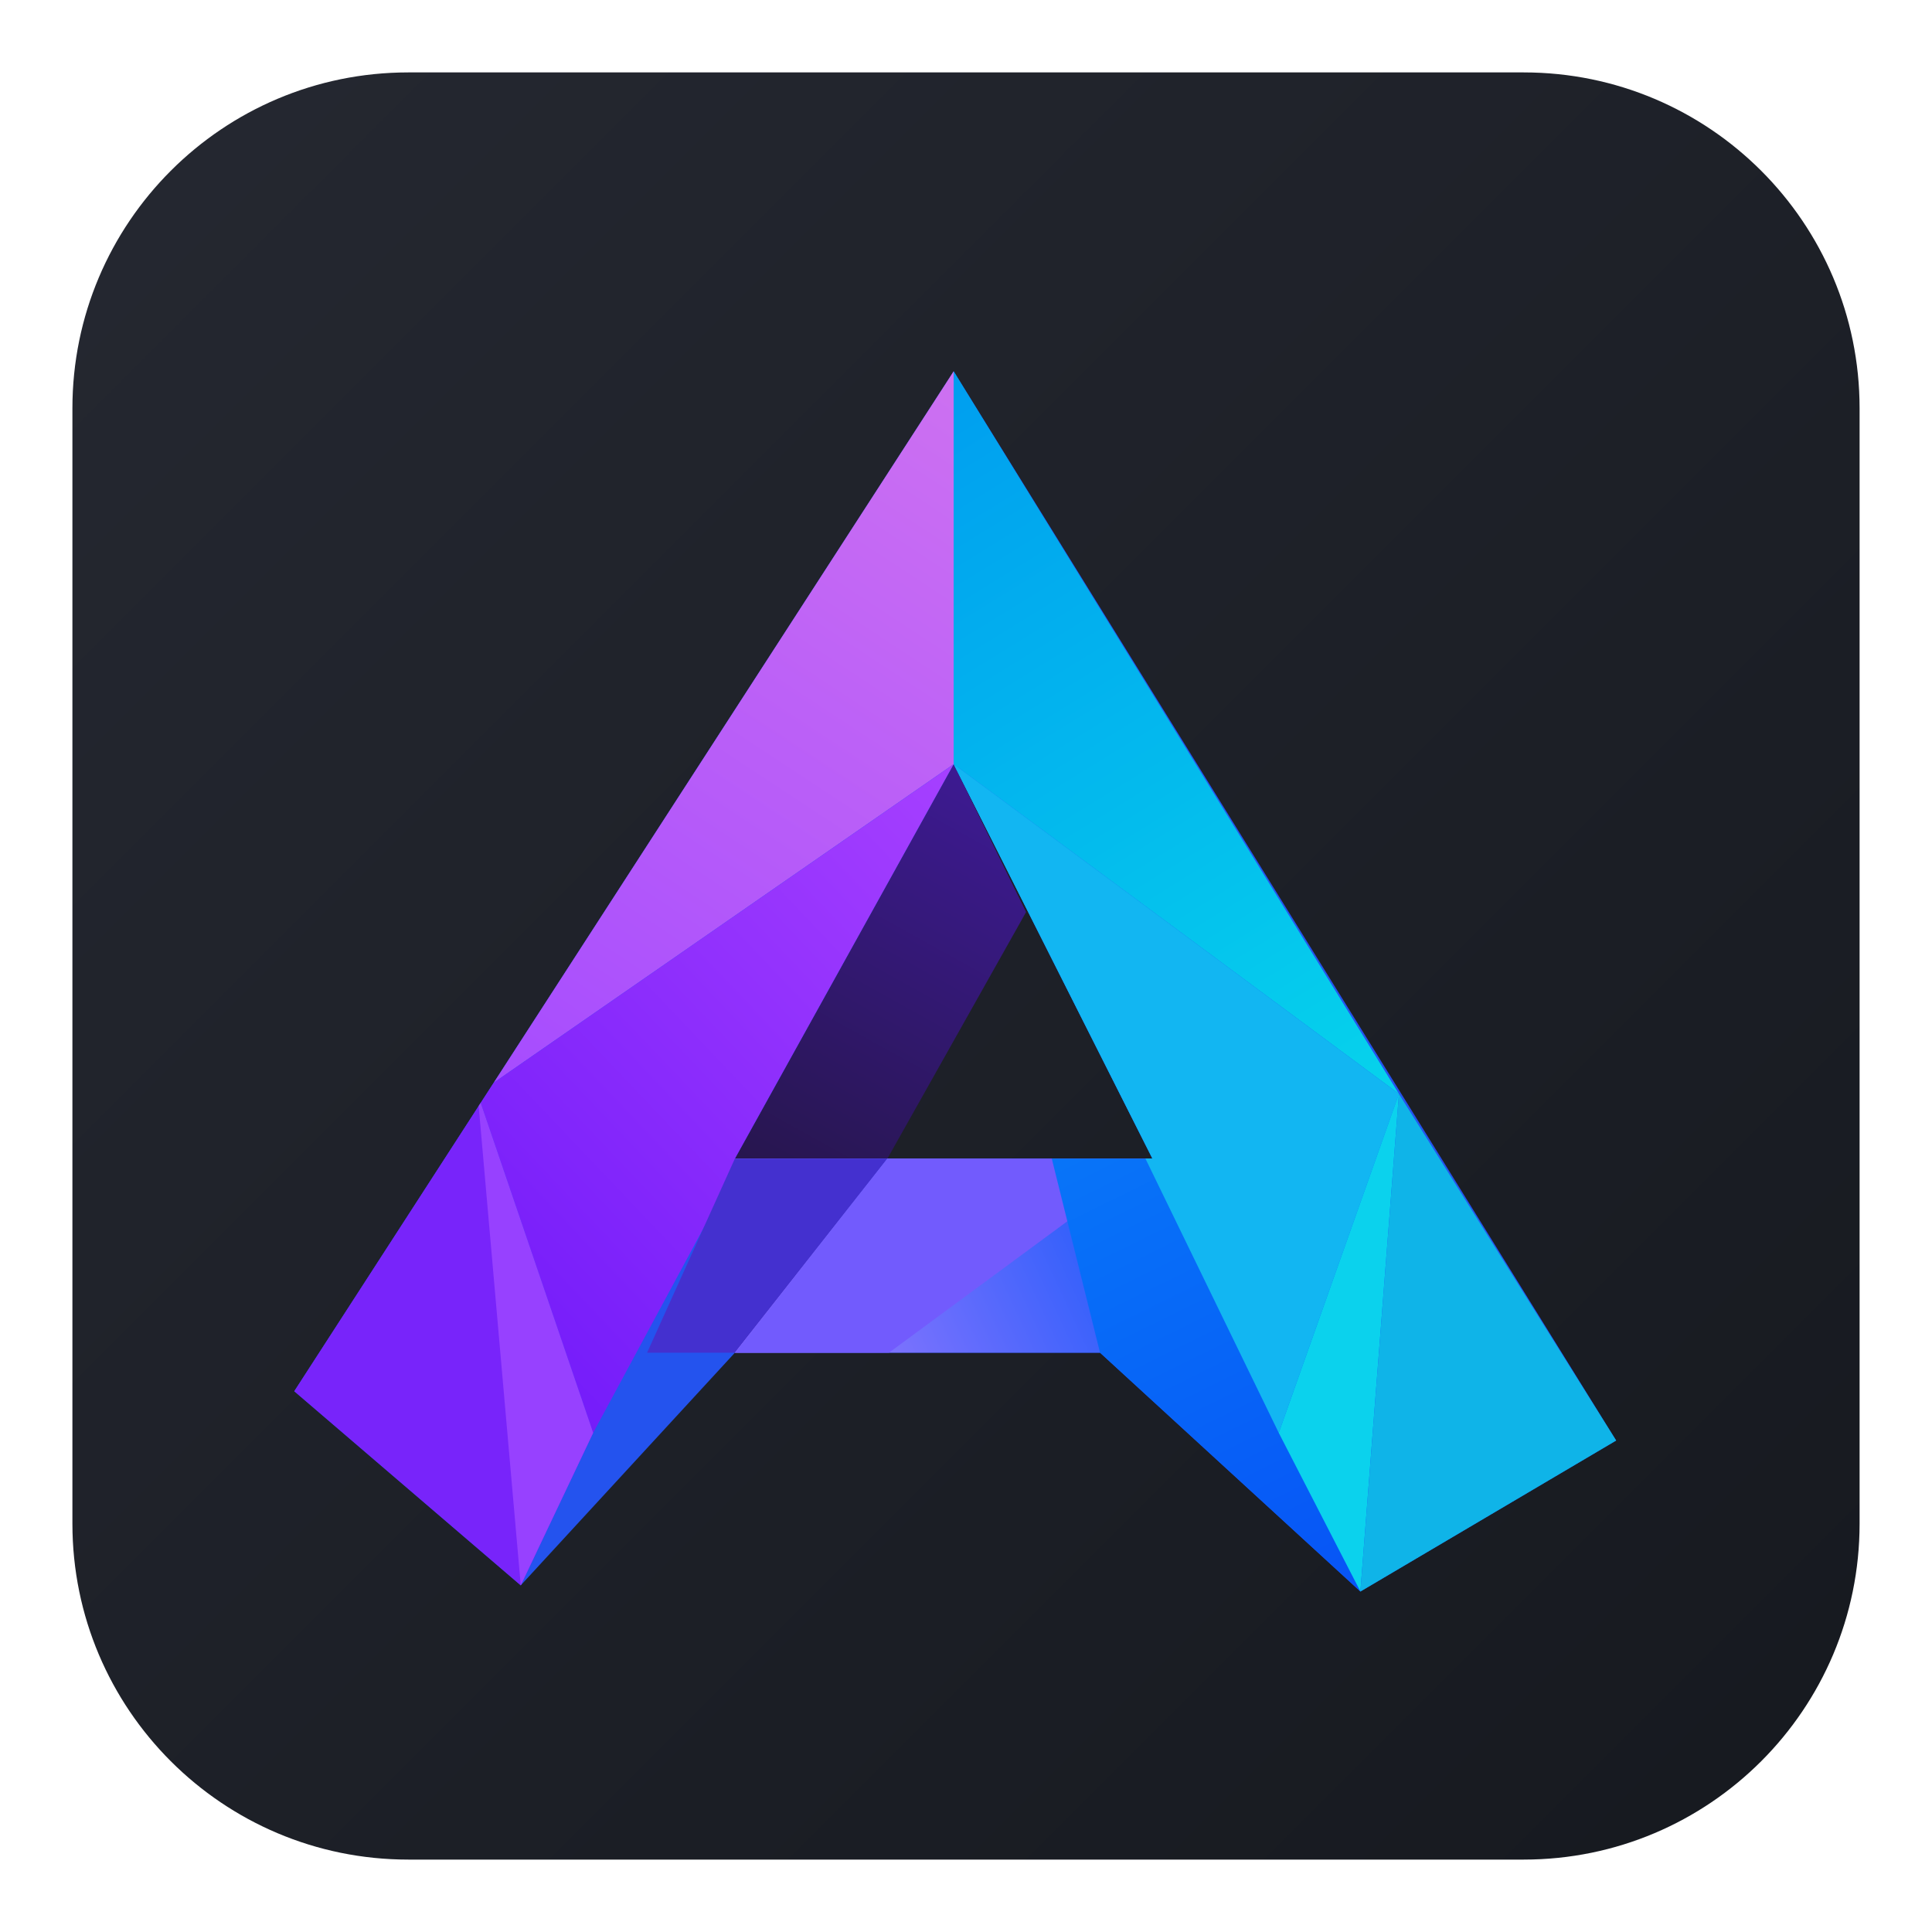
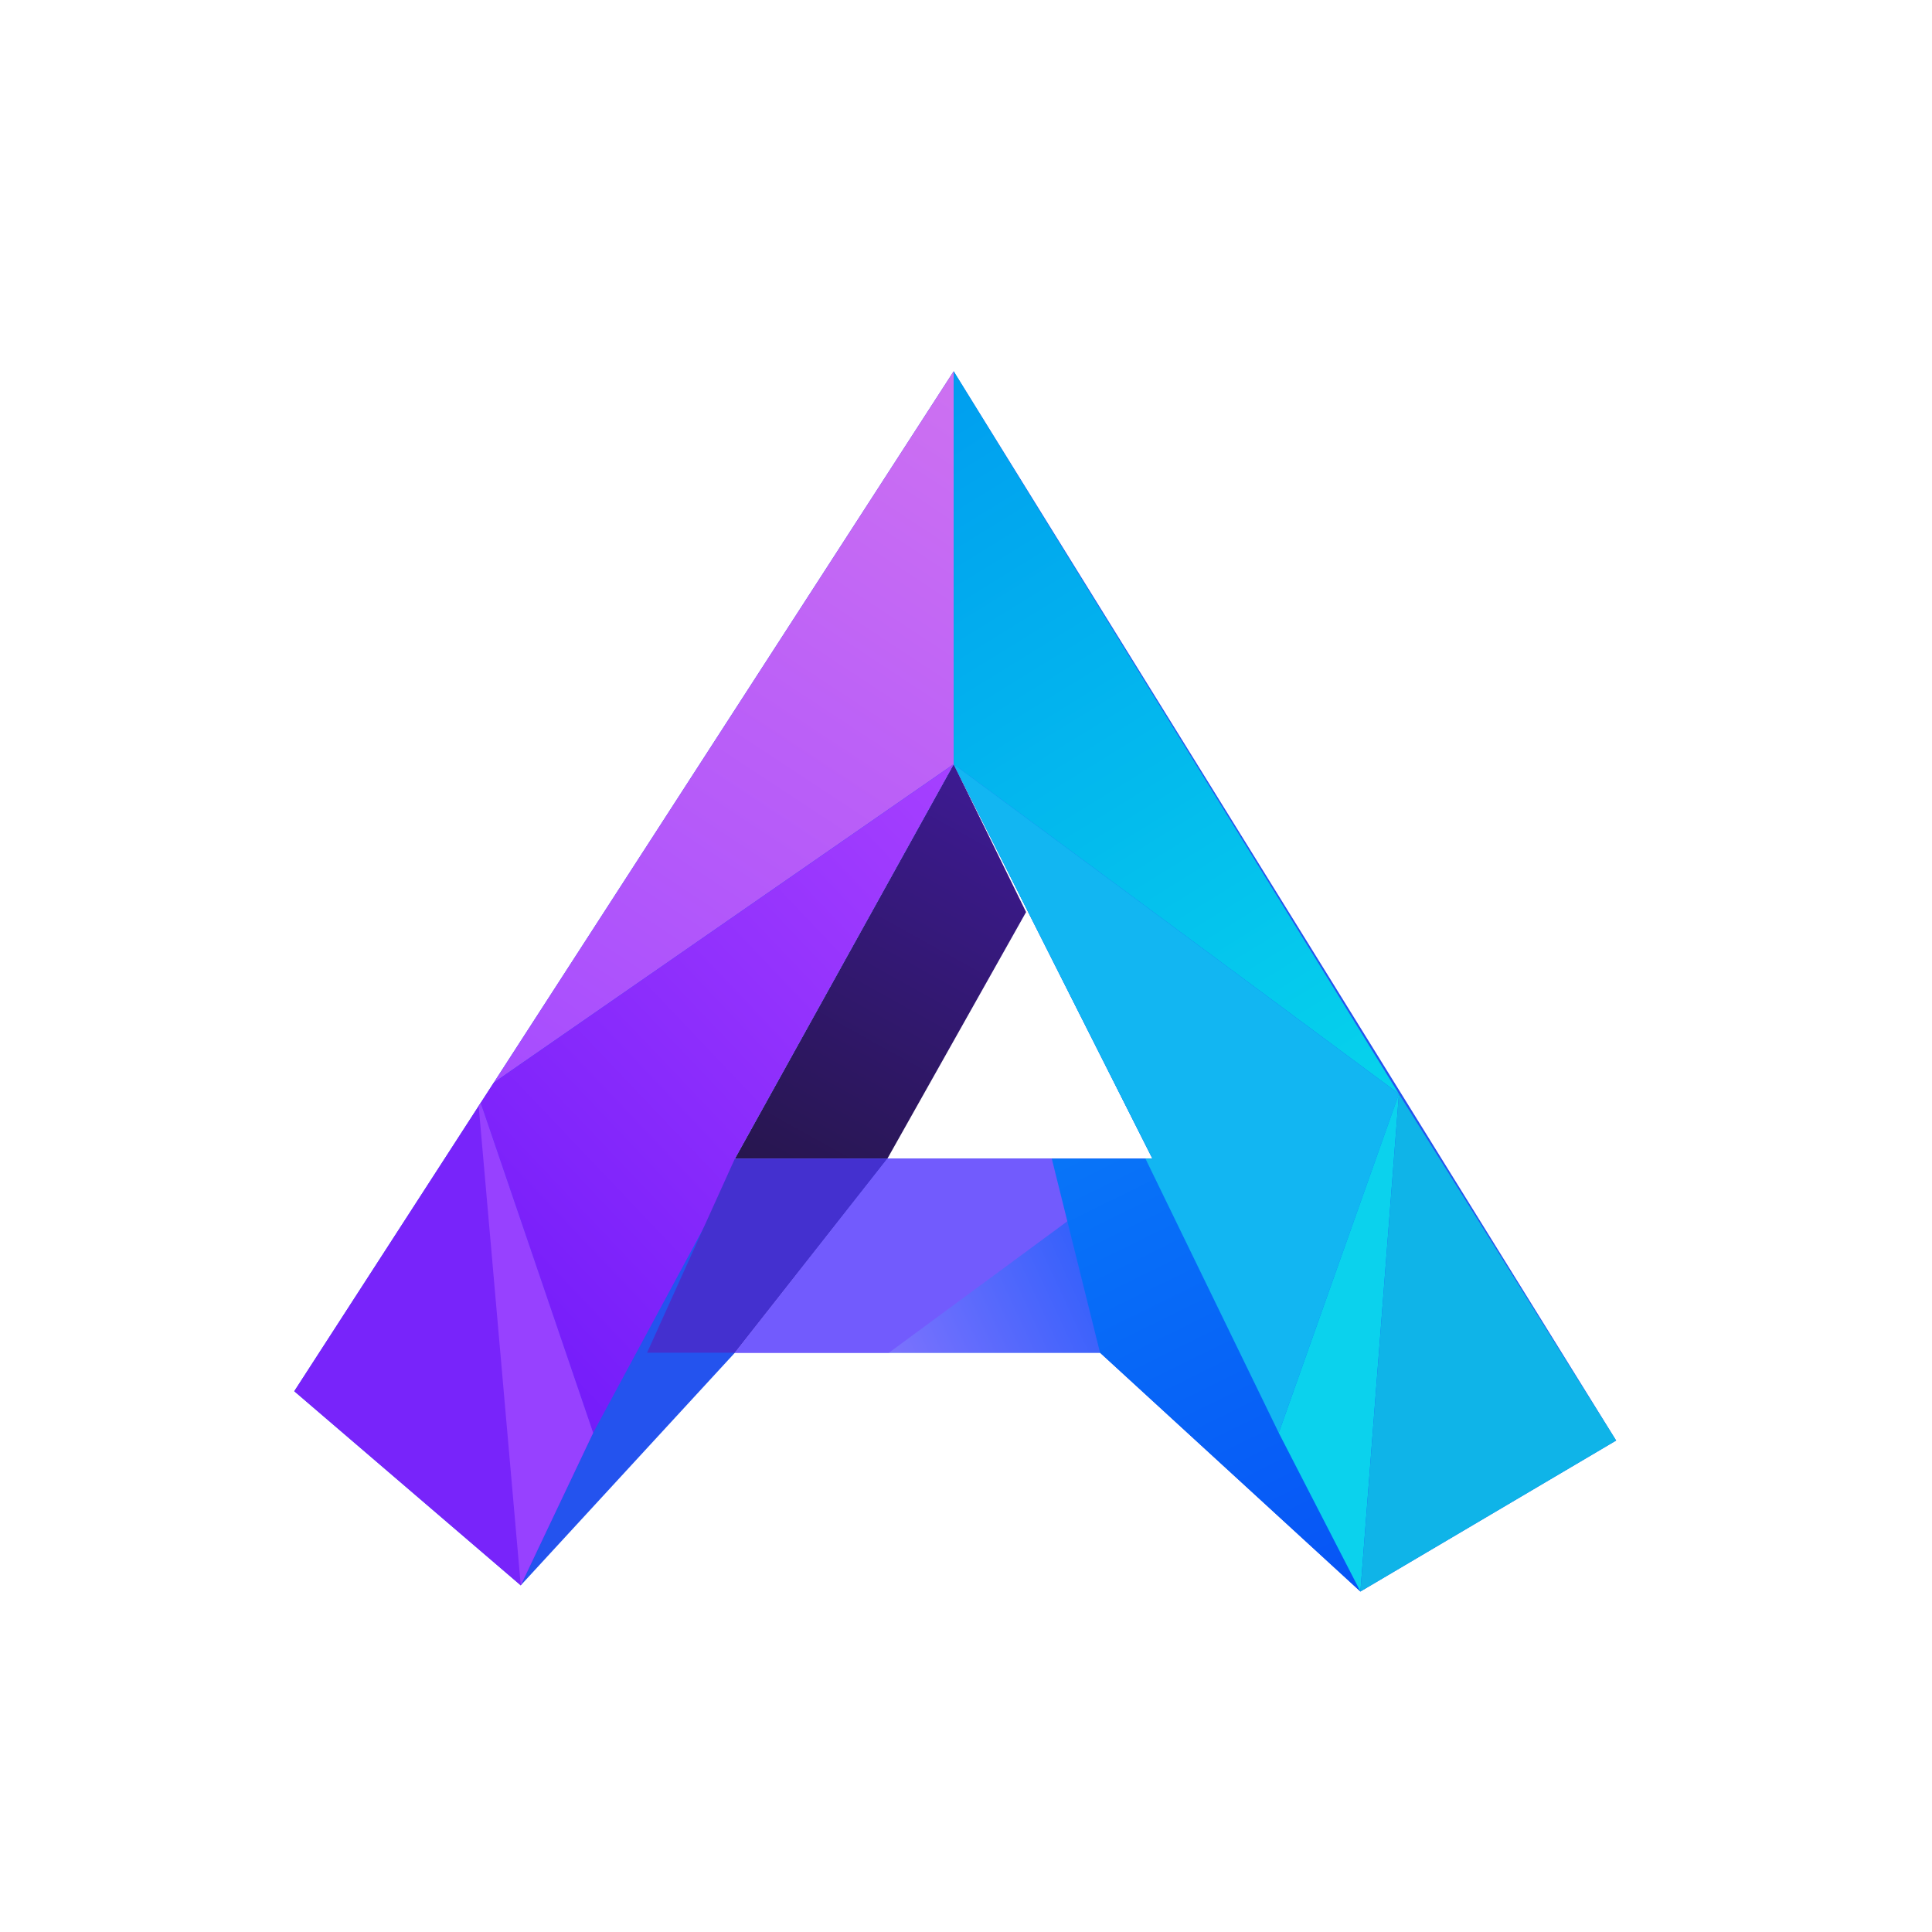
<svg xmlns="http://www.w3.org/2000/svg" width="1254" height="1254" viewBox="0 0 1254 1254" role="img" aria-labelledby="title description">
  <defs>
    <linearGradient id="tile" x1="47" y1="47" x2="1207" y2="1207" gradientUnits="userSpaceOnUse">
      <stop stop-color="#252831" />
      <stop offset="1" stop-color="#16191f" />
    </linearGradient>
    <linearGradient id="violet" x1="310" y1="710" x2="619" y2="241" gradientUnits="userSpaceOnUse">
      <stop stop-color="#a54bff" />
      <stop offset="1" stop-color="#cd71f1" />
    </linearGradient>
    <linearGradient id="purple" x1="191" y1="903" x2="619" y2="496" gradientUnits="userSpaceOnUse">
      <stop stop-color="#6813f8" />
      <stop offset="1" stop-color="#a640ff" />
    </linearGradient>
    <linearGradient id="cyan" x1="619" y1="241" x2="908" y2="710" gradientUnits="userSpaceOnUse">
      <stop stop-color="#009eef" />
      <stop offset="1" stop-color="#06d3ec" />
    </linearGradient>
    <linearGradient id="blue" x1="619" y1="496" x2="883" y2="1033" gradientUnits="userSpaceOnUse">
      <stop stop-color="#088dfa" />
      <stop offset="1" stop-color="#0754f6" />
    </linearGradient>
    <linearGradient id="bar" x1="477" y1="878" x2="748" y2="752" gradientUnits="userSpaceOnUse">
      <stop stop-color="#aa7eff" />
      <stop offset="1" stop-color="#1458fa" />
    </linearGradient>
    <linearGradient id="inner" x1="619" y1="496" x2="477" y2="752" gradientUnits="userSpaceOnUse">
      <stop stop-color="#3d1a92" />
      <stop offset="1" stop-color="#27164e" />
    </linearGradient>
    <clipPath id="letter-clip">
      <path fill-rule="evenodd" d="M619 241 1049 935 883 1033 714 878 477 878 338 1029 191 903ZM619 496 477 752 748 752Z" />
    </clipPath>
  </defs>
-   <g id="background">
-     <rect x="47" y="47" width="1160" height="1160" rx="218" fill="url(#tile)" />
-   </g>
  <g id="letter-a">
    <path id="inner-left-face" d="M619 496 477 752 576 752 666 592Z" fill="url(#inner)" />
    <g clip-path="url(#letter-clip)">
      <path id="a-silhouette" d="M619 241 1049 935 883 1033 714 878 477 878 338 1029 191 903Z" fill="#2453ee" />
      <path id="left-upper-face" d="M619 241 310 710 619 496Z" fill="url(#violet)" />
      <path id="left-main-face" d="M310 710 619 496 385 930Z" fill="url(#purple)" />
      <path id="left-lower-face" d="M310 710 191 903 338 1029 385 930Z" fill="#7824fa" />
      <path id="left-lower-highlight" d="M310 710 385 930 338 1029Z" fill="#9741ff" />
      <path id="crossbar" d="M477 752 748 752 714 878 477 878Z" fill="url(#bar)" />
      <path id="crossbar-left-facet" d="M477 752 576 752 477 878 420 878Z" fill="#4430cf" />
      <path id="crossbar-middle-facet" d="M576 752 748 752 577 878 477 878Z" fill="#725bfd" />
      <path id="right-main-face" d="M619 496 908 710 883 1033 714 878Z" fill="url(#blue)" />
      <path id="right-upper-face" d="M619 241 908 710 619 496Z" fill="url(#cyan)" />
      <path id="right-middle-facet" d="M619 496 908 710 830 930Z" fill="#12b6f2" />
      <path id="right-cyan-facet" d="M908 710 830 930 883 1033Z" fill="#0bd2ed" />
      <path id="right-lower-face" d="M908 710 1049 935 883 1033Z" fill="#0fb4e8" />
    </g>
  </g>
</svg>
